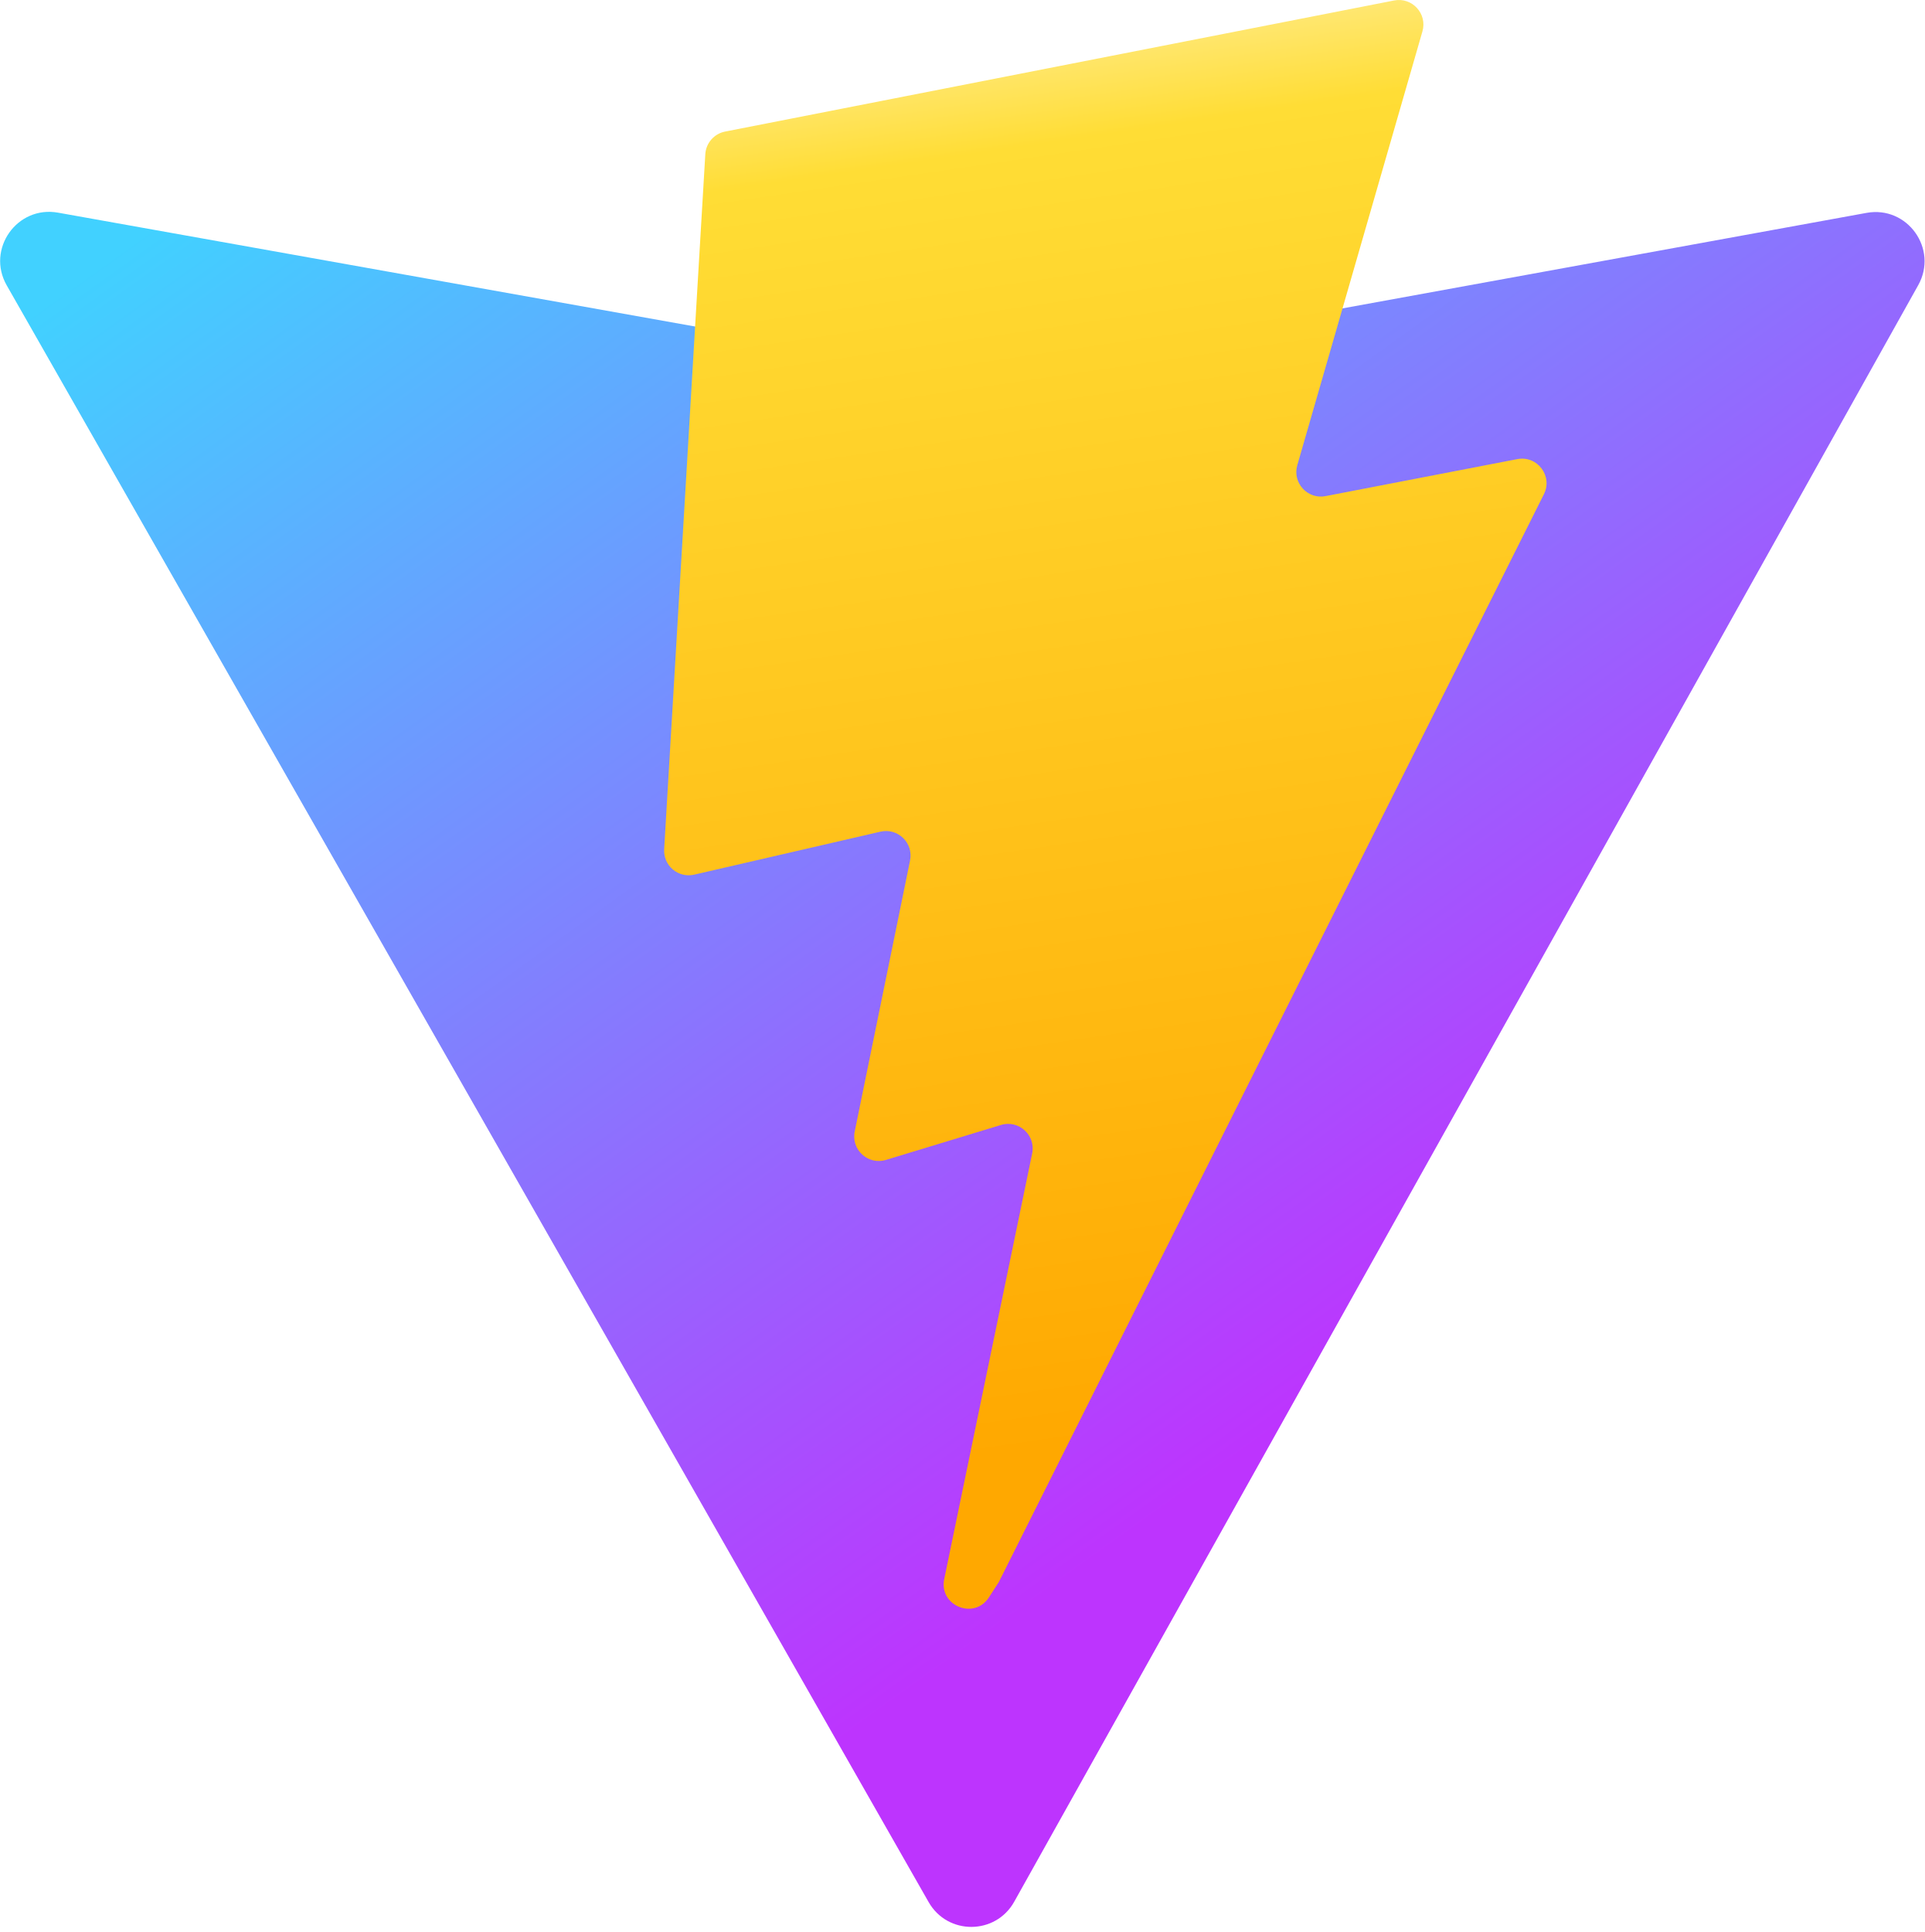
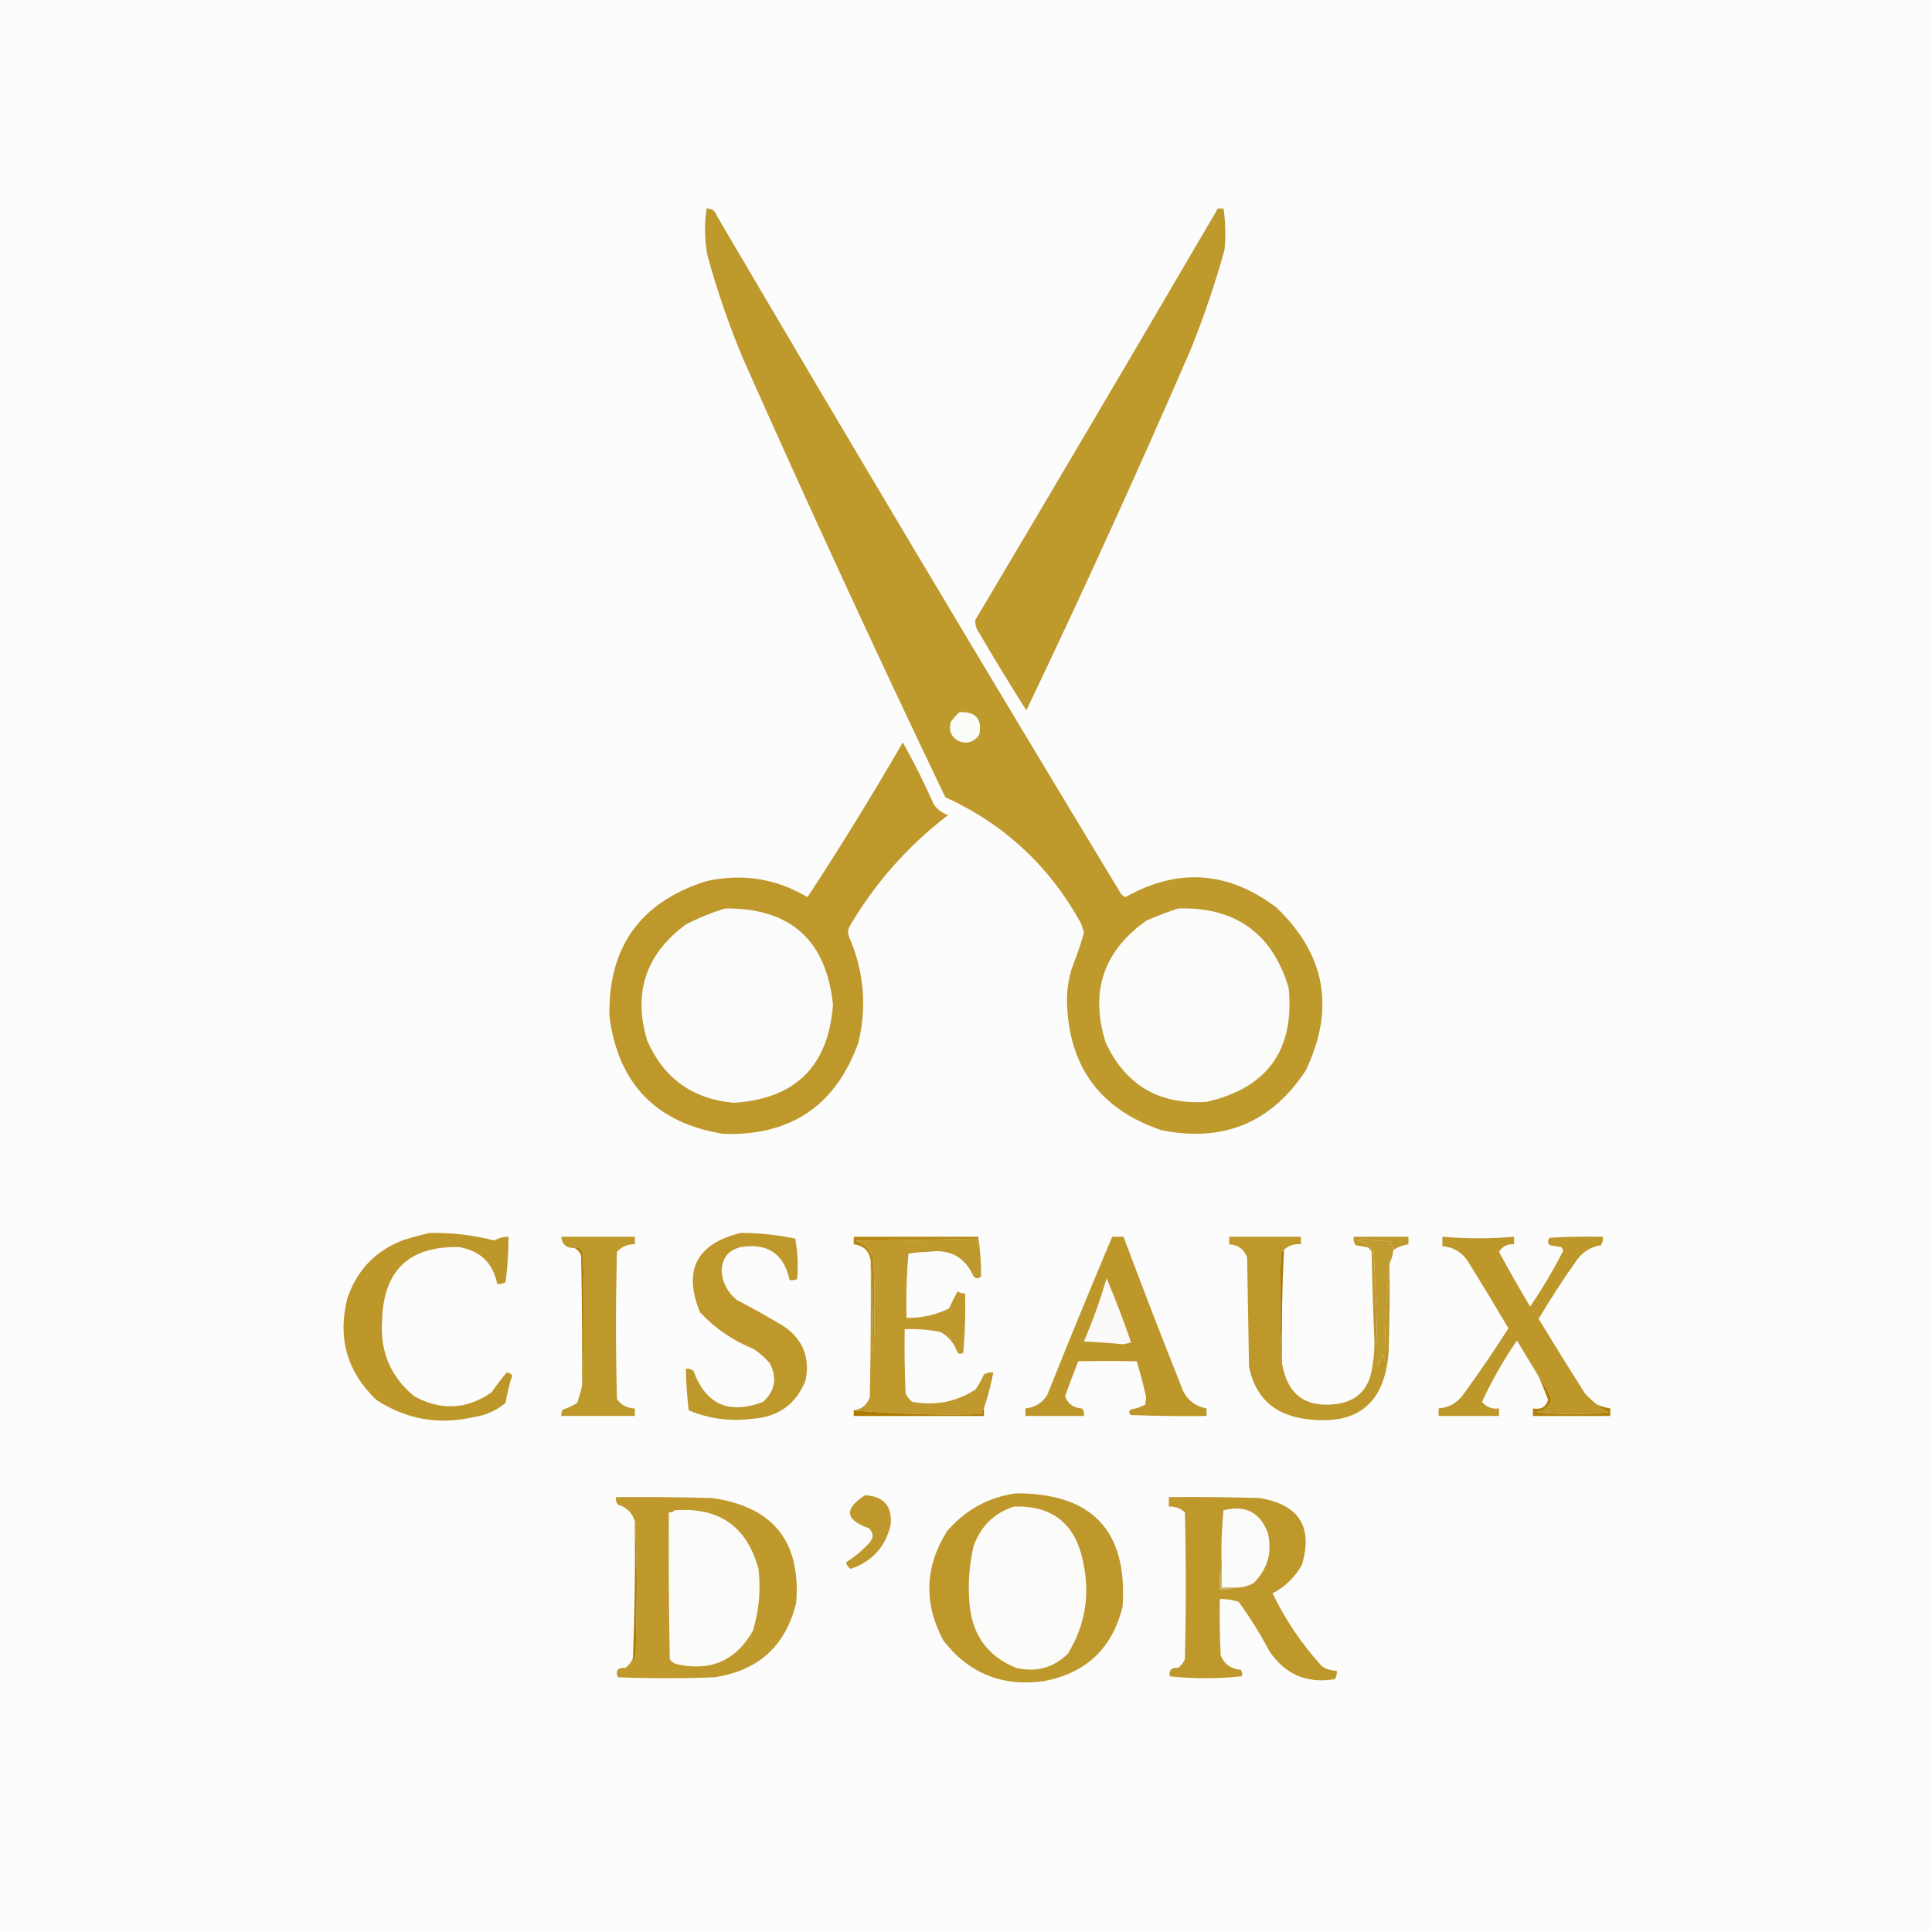
- <svg xmlns="http://www.w3.org/2000/svg" aria-hidden="true" role="img" class="iconify iconify--logos" width="31.88" height="32" preserveAspectRatio="xMidYMid meet" viewBox="0 0 256 257">
-   <defs>
-     <linearGradient id="IconifyId1813088fe1fbc01fb466" x1="-.828%" x2="57.636%" y1="7.652%" y2="78.411%">
-       <stop offset="0%" stop-color="#41D1FF" />
-       <stop offset="100%" stop-color="#BD34FE" />
-     </linearGradient>
-     <linearGradient id="IconifyId1813088fe1fbc01fb467" x1="43.376%" x2="50.316%" y1="2.242%" y2="89.03%">
-       <stop offset="0%" stop-color="#FFEA83" />
-       <stop offset="8.333%" stop-color="#FFDD35" />
-       <stop offset="100%" stop-color="#FFA800" />
-     </linearGradient>
-   </defs>
-   <path fill="url(#IconifyId1813088fe1fbc01fb466)" d="M255.153 37.938L134.897 252.976c-2.483 4.44-8.862 4.466-11.382.048L.875 37.958c-2.746-4.814 1.371-10.646 6.827-9.67l120.385 21.517a6.537 6.537 0 0 0 2.322-.004l117.867-21.483c5.438-.991 9.574 4.796 6.877 9.62Z" />
-   <path fill="url(#IconifyId1813088fe1fbc01fb467)" d="M185.432.063L96.44 17.501a3.268 3.268 0 0 0-2.634 3.014l-5.474 92.456a3.268 3.268 0 0 0 3.997 3.378l24.777-5.718c2.318-.535 4.413 1.507 3.936 3.838l-7.361 36.047c-.495 2.426 1.782 4.5 4.151 3.78l15.304-4.649c2.372-.72 4.652 1.36 4.15 3.788l-11.698 56.621c-.732 3.542 3.979 5.473 5.943 2.437l1.313-2.028l72.516-144.72c1.215-2.423-.88-5.186-3.54-4.672l-25.505 4.922c-2.396.462-4.435-1.77-3.759-4.114l16.646-57.705c.677-2.35-1.37-4.583-3.769-4.113Z" />
+ <svg xmlns="http://www.w3.org/2000/svg" version="1.1" width="1024px" height="1024px" style="shape-rendering:geometricPrecision; text-rendering:geometricPrecision; image-rendering:optimizeQuality; fill-rule:evenodd; clip-rule:evenodd">
+   <g>
+     <path style="opacity:1" fill="#fcfcfc" d="M -0.5,-0.5 C 340.833,-0.5 682.167,-0.5 1023.5,-0.5C 1023.5,340.833 1023.5,682.167 1023.5,1023.5C 682.167,1023.5 340.833,1023.5 -0.5,1023.5C -0.5,682.167 -0.5,340.833 -0.5,-0.5 Z" />
+   </g>
+   <g>
+     <path style="opacity:1" fill="#be992c" d="M 645.5,110.5 C 646.5,110.5 647.5,110.5 648.5,110.5C 649.559,117.798 649.726,125.131 649,132.5C 644.002,150.495 638.002,168.161 631,185.5C 603.162,249.672 574.162,313.339 544,376.5C 535.416,363 527.082,349.333 519,335.5C 517.41,333.35 516.743,331.017 517,328.5C 560.108,255.943 602.942,183.276 645.5,110.5 Z" />
+   </g>
+   <g>
+     <path style="opacity:1" fill="#be992c" d="M 374.5,110.5 C 377.292,110.452 379.125,111.785 380,114.5C 450.578,234.663 521.911,354.329 594,473.5C 594.689,474.357 595.522,475.023 596.5,475.5C 624.33,459.83 650.996,461.664 676.5,481C 702.622,505.952 707.788,534.785 692,567.5C 673.765,595.145 648.265,605.645 615.5,599C 582.737,587.852 566.071,564.852 565.5,530C 565.557,524.384 566.39,518.884 568,513.5C 570.465,507.273 572.631,500.94 574.5,494.5C 574.101,492.803 573.601,491.137 573,489.5C 556.345,459.175 532.345,436.841 501,422.5C 464.239,345.646 428.572,268.312 394,190.5C 386.472,172.583 380.139,154.25 375,135.5C 373.404,127.17 373.237,118.837 374.5,110.5 Z" />
+   </g>
+   <g>
+     <path style="opacity:1" fill="#fbfbf8" d="M 508.5,377.5 C 517.207,377.037 520.707,381.037 519,389.5C 516.398,393.212 512.898,394.378 508.5,393C 504.139,390.774 502.639,387.274 504,382.5C 505.366,380.638 506.866,378.972 508.5,377.5 Z" />
+   </g>
+   <g>
+     <path style="opacity:1" fill="#be982b" d="M 478.5,393.5 C 484.481,404.129 489.981,415.129 495,426.5C 496.938,429.106 499.438,430.939 502.5,432C 481.082,448.415 463.582,468.249 450,491.5C 449.333,493.167 449.333,494.833 450,496.5C 457.884,514.619 459.551,533.285 455,552.5C 443.04,585.913 419.207,602.08 383.5,601C 347.752,595.252 327.586,574.419 323,538.5C 322.335,501.831 339.501,477.998 374.5,467C 393.517,462.805 411.35,465.639 428,475.5C 445.596,448.642 462.43,421.308 478.5,393.5 Z" />
+   </g>
+   <g>
+     <path style="opacity:1" fill="#fbfbfb" d="M 384.5,481.5 C 418.932,481.265 437.932,498.265 441.5,532.5C 439.097,565.07 421.597,582.403 389,584.5C 367.131,582.569 351.798,571.569 343,551.5C 335.44,526.179 342.274,505.679 363.5,490C 370.342,486.45 377.342,483.616 384.5,481.5 Z" />
+   </g>
+   <g>
+     <path style="opacity:1" fill="#fbfbfa" d="M 624.5,481.5 C 654.797,480.65 674.297,494.65 683,523.5C 686.261,556.49 671.761,576.657 639.5,584C 614.362,585.688 596.528,575.188 586,552.5C 577.604,525.687 584.771,504.187 607.5,488C 613.16,485.507 618.826,483.341 624.5,481.5 Z" />
+   </g>
+   <g>
+     <path style="opacity:1" fill="#be992c" d="M 308.5,734.5 C 309.658,712.543 309.824,689.21 309,664.5C 308.166,661.741 306.666,660.741 304.5,661.5C 300.205,661.55 297.872,659.55 297.5,655.5C 310.5,655.5 323.5,655.5 336.5,655.5C 336.5,656.833 336.5,658.167 336.5,659.5C 332.69,659.379 329.523,660.712 327,663.5C 326.333,689.5 326.333,715.5 327,741.5C 329.237,744.758 332.403,746.425 336.5,746.5C 336.5,747.833 336.5,749.167 336.5,750.5C 323.5,750.5 310.5,750.5 297.5,750.5C 297.33,749.178 297.663,748.011 298.5,747C 301.22,746.203 303.72,745.037 306,743.5C 306.973,740.421 307.806,737.421 308.5,734.5 Z" />
+   </g>
+   <g>
+     <path style="opacity:1" fill="#bf992e" d="M 518.5,655.5 C 519.533,662.344 520.033,669.344 520,676.5C 518.667,677.833 517.333,677.833 516,676.5C 511.393,666.192 503.393,661.859 492,663.5C 488.447,663.537 484.947,663.87 481.5,664.5C 480.501,675.814 480.168,687.147 480.5,698.5C 488.44,698.639 495.94,696.972 503,693.5C 504.411,690.421 505.911,687.421 507.5,684.5C 508.736,685.246 510.07,685.579 511.5,685.5C 511.82,696.082 511.487,706.582 510.5,717C 509.5,717.667 508.5,717.667 507.5,717C 505.913,712.151 502.913,708.484 498.5,706C 492.231,704.743 485.898,704.243 479.5,704.5C 479.333,715.838 479.5,727.172 480,738.5C 480.785,740.286 481.951,741.786 483.5,743C 495.614,745.219 506.78,743.052 517,736.5C 518.753,733.995 520.253,731.329 521.5,728.5C 523.045,727.548 524.712,727.215 526.5,727.5C 525.199,734.036 523.532,740.37 521.5,746.5C 520.596,747.209 520.263,748.209 520.5,749.5C 497.603,750.14 474.936,749.473 452.5,747.5C 456.752,746.949 459.585,744.616 461,740.5C 461.5,716.502 461.667,692.502 461.5,668.5C 462.332,684.995 462.832,701.662 463,718.5C 463.667,701.5 463.667,684.5 463,667.5C 461.722,662.388 458.555,659.055 453.5,657.5C 474.776,657.392 496.109,657.059 517.5,656.5C 518.003,661.5 518.336,661.167 518.5,655.5 Z" />
+   </g>
+   <g>
+     <path style="opacity:1" fill="#be982b" d="M 680.5,662.5 C 679.778,662.918 679.278,663.584 679,664.5C 678.177,685.211 678.344,704.544 679.5,722.5C 682.289,739.428 692.289,746.595 709.5,744C 719.306,742.194 725.139,736.361 727,726.5C 727.929,721.713 728.429,716.88 728.5,712C 727.809,695.84 727.309,679.674 727,663.5C 726.5,662.333 725.667,661.5 724.5,661C 722.5,660.667 720.5,660.333 718.5,660C 717.62,658.644 717.286,657.144 717.5,655.5C 727.167,655.5 736.833,655.5 746.5,655.5C 746.5,656.833 746.5,658.167 746.5,659.5C 743.62,659.94 740.954,660.94 738.5,662.5C 738.489,660.983 737.823,659.816 736.5,659C 736.833,658.667 737.167,658.333 737.5,658C 732.309,657.703 727.143,657.203 722,656.5C 721.167,656.833 720.333,657.167 719.5,657.5C 722.908,658.284 725.741,659.951 728,662.5C 729.248,683.134 729.915,703.801 730,724.5C 731.273,722.286 732.273,719.953 733,717.5C 733.333,718.833 733.667,720.167 734,721.5C 734.013,703.397 734.847,686.064 736.5,669.5C 736.667,685.17 736.5,700.837 736,716.5C 734.004,744.146 719.171,755.979 691.5,752C 675.193,749.69 665.359,740.524 662,724.5C 661.667,705.167 661.333,685.833 661,666.5C 659.394,662.108 656.228,659.775 651.5,659.5C 651.5,658.167 651.5,656.833 651.5,655.5C 664.167,655.5 676.833,655.5 689.5,655.5C 689.5,656.833 689.5,658.167 689.5,659.5C 685.997,659.129 682.997,660.129 680.5,662.5 Z" />
+   </g>
+   <g>
+     <path style="opacity:1" fill="#be982b" d="M 392.5,653.5 C 402.28,653.469 411.947,654.469 421.5,656.5C 422.78,663.704 423.113,670.871 422.5,678C 421.207,678.49 419.873,678.657 418.5,678.5C 415.481,664.479 406.814,658.646 392.5,661C 386.029,662.639 382.696,666.806 382.5,673.5C 382.917,679.834 385.584,685.001 390.5,689C 398.995,693.413 407.328,698.08 415.5,703C 425.535,709.914 429.368,719.414 427,731.5C 422.004,744.276 412.504,751.109 398.5,752C 386.9,753.478 375.734,751.978 365,747.5C 364.168,740.185 363.668,732.852 363.5,725.5C 364.978,725.238 366.311,725.571 367.5,726.5C 374.052,744.422 386.386,749.922 404.5,743C 410.843,737.105 412.01,730.271 408,722.5C 405.463,719.628 402.63,717.128 399.5,715C 388.524,710.6 379.024,704.1 371,695.5C 361.961,673.245 369.128,659.245 392.5,653.5 Z" />
+   </g>
+   <g>
+     <path style="opacity:1" fill="#b58913" d="M 518.5,655.5 C 518.336,661.167 518.003,661.5 517.5,656.5C 496.109,657.059 474.776,657.392 453.5,657.5C 458.555,659.055 461.722,662.388 463,667.5C 463.667,684.5 463.667,701.5 463,718.5C 462.832,701.662 462.332,684.995 461.5,668.5C 460.833,663.167 457.833,660.167 452.5,659.5C 452.5,658.167 452.5,656.833 452.5,655.5C 474.5,655.5 496.5,655.5 518.5,655.5 Z" />
+   </g>
+   <g>
+     <path style="opacity:1" fill="#be972b" d="M 589.5,655.5 C 591.5,655.5 593.5,655.5 595.5,655.5C 605.362,681.915 615.529,708.249 626,734.5C 628.191,741.195 632.691,745.195 639.5,746.5C 639.5,747.833 639.5,749.167 639.5,750.5C 626.163,750.667 612.829,750.5 599.5,750C 598.167,749 598.167,748 599.5,747C 602.149,746.548 604.649,745.714 607,744.5C 607.167,743.167 607.333,741.833 607.5,740.5C 606.035,734.107 604.369,727.774 602.5,721.5C 592.097,721.334 581.764,721.334 571.5,721.5C 569.068,727.628 566.735,733.794 564.5,740C 565.991,744.093 568.991,746.26 573.5,746.5C 574.429,747.689 574.762,749.022 574.5,750.5C 564.167,750.5 553.833,750.5 543.5,750.5C 543.5,749.167 543.5,747.833 543.5,746.5C 548.482,746.012 552.315,743.678 555,739.5C 566.239,711.36 577.739,683.36 589.5,655.5 Z" />
+   </g>
+   <g>
+     <path style="opacity:1" fill="#be972a" d="M 846.5,744.5 C 847.591,746.135 849.591,747.468 852.5,748.5C 839.833,749.833 827.167,749.833 814.5,748.5C 818.589,747.97 821.256,745.804 822.5,742C 820.779,737.382 818.446,733.216 815.5,729.5C 811.692,723.23 807.859,716.897 804,710.5C 796.927,720.812 790.76,731.646 785.5,743C 787.808,745.816 790.808,746.983 794.5,746.5C 794.5,747.833 794.5,749.167 794.5,750.5C 783.833,750.5 773.167,750.5 762.5,750.5C 762.5,749.167 762.5,747.833 762.5,746.5C 768.27,746.03 772.77,743.363 776,738.5C 784.21,727.243 792.043,715.743 799.5,704C 792.466,692.1 785.299,680.266 778,668.5C 774.752,663.629 770.252,660.963 764.5,660.5C 764.5,658.833 764.5,657.167 764.5,655.5C 777.158,656.584 789.825,656.584 802.5,655.5C 802.5,656.833 802.5,658.167 802.5,659.5C 799.01,659.245 796.343,660.578 794.5,663.5C 799.8,673.295 805.3,682.962 811,692.5C 817.47,683.063 823.303,673.23 828.5,663C 828.355,662.228 828.022,661.561 827.5,661C 825.5,660.667 823.5,660.333 821.5,660C 820.167,658.667 820.167,657.333 821.5,656C 830.827,655.5 840.161,655.334 849.5,655.5C 849.714,657.144 849.38,658.644 848.5,660C 843.332,660.834 839.165,663.334 836,667.5C 828.758,677.741 821.924,688.241 815.5,699C 823.535,712.234 831.702,725.401 840,738.5C 842.063,740.734 844.229,742.734 846.5,744.5 Z" />
+   </g>
+   <g>
+     <path style="opacity:1" fill="#be972a" d="M 227.5,653.5 C 239.186,653.232 250.686,654.565 262,657.5C 264.27,656.14 266.77,655.473 269.5,655.5C 269.522,663.53 269.022,671.53 268,679.5C 266.644,680.38 265.144,680.714 263.5,680.5C 261.389,669.558 254.723,663.058 243.5,661C 216.694,660.303 203.027,673.47 202.5,700.5C 201.515,716.68 207.181,729.847 219.5,740C 233.642,747.792 247.308,747.125 260.5,738C 263.068,734.333 265.735,730.833 268.5,727.5C 269.737,727.556 270.737,728.056 271.5,729C 269.957,733.708 268.79,738.541 268,743.5C 263.249,747.533 257.749,750.033 251.5,751C 232.764,755.407 215.43,752.407 199.5,742C 184.034,727.258 178.867,709.425 184,688.5C 189.074,673.092 199.241,662.592 214.5,657C 218.929,655.682 223.262,654.516 227.5,653.5 Z" />
+   </g>
+   <g>
+     <path style="opacity:1" fill="#c09b2f" d="M 738.5,662.5 C 738.279,665.067 737.612,667.401 736.5,669.5C 734.847,686.064 734.013,703.397 734,721.5C 733.667,720.167 733.333,718.833 733,717.5C 732.273,719.953 731.273,722.286 730,724.5C 729.915,703.801 729.248,683.134 728,662.5C 725.741,659.951 722.908,658.284 719.5,657.5C 720.333,657.167 721.167,656.833 722,656.5C 727.143,657.203 732.309,657.703 737.5,658C 737.167,658.333 736.833,658.667 736.5,659C 737.823,659.816 738.489,660.983 738.5,662.5 Z" />
+   </g>
+   <g>
+     <path style="opacity:1" fill="#fbfaf8" d="M 586.5,677.5 C 591.198,688.578 595.531,699.911 599.5,711.5C 598.167,711.833 596.833,712.167 595.5,712.5C 588.514,711.824 581.514,711.324 574.5,711C 579.195,700.081 583.195,688.914 586.5,677.5 Z" />
+   </g>
+   <g>
+     <path style="opacity:1" fill="#ae7f02" d="M 304.5,661.5 C 306.666,660.741 308.166,661.741 309,664.5C 309.824,689.21 309.658,712.543 308.5,734.5C 308.667,711.498 308.5,688.498 308,665.5C 307.34,663.676 306.173,662.343 304.5,661.5 Z" />
+   </g>
+   <g>
+     <path style="opacity:1" fill="#ab7a03" d="M 680.5,662.5 C 679.536,682.466 679.202,702.466 679.5,722.5C 678.344,704.544 678.177,685.211 679,664.5C 679.278,663.584 679.778,662.918 680.5,662.5 Z" />
+   </g>
+   <g>
+     <path style="opacity:1" fill="#ad7b00" d="M 521.5,746.5 C 521.5,747.833 521.5,749.167 521.5,750.5C 498.5,750.5 475.5,750.5 452.5,750.5C 452.5,749.5 452.5,748.5 452.5,747.5C 474.936,749.473 497.603,750.14 520.5,749.5C 520.263,748.209 520.596,747.209 521.5,746.5 Z" />
+   </g>
+   <g>
+     <path style="opacity:1" fill="#b1810b" d="M 815.5,729.5 C 818.446,733.216 820.779,737.382 822.5,742C 821.256,745.804 818.589,747.97 814.5,748.5C 827.167,749.833 839.833,749.833 852.5,748.5C 849.591,747.468 847.591,746.135 846.5,744.5C 848.746,745.455 851.079,746.122 853.5,746.5C 853.5,747.833 853.5,749.167 853.5,750.5C 839.833,750.5 826.167,750.5 812.5,750.5C 812.5,749.167 812.5,747.833 812.5,746.5C 816.651,747.267 819.317,745.767 820.5,742C 818.966,737.768 817.3,733.601 815.5,729.5 Z" />
+   </g>
+   <g>
+     <path style="opacity:1" fill="#be982c" d="M 458.5,792.5 C 468.595,793.096 473.095,798.43 472,808.5C 469.231,819.939 462.231,827.606 451,831.5C 449.558,830.788 448.725,829.621 448.5,828C 453.097,825.103 457.264,821.603 461,817.5C 463.151,814.784 462.984,812.284 460.5,810C 447.896,805.566 447.229,799.733 458.5,792.5 Z" />
+   </g>
+   <g>
+     <path style="opacity:1" fill="#be982b" d="M 538.5,791.5 C 578.885,791.381 597.718,811.381 595,851.5C 589.62,873.547 575.786,886.714 553.5,891C 531.389,894.186 513.555,887.019 500,869.5C 489.46,849.743 490.127,830.41 502,811.5C 511.752,800.211 523.919,793.544 538.5,791.5 Z" />
+   </g>
+   <g>
+     <path style="opacity:1" fill="#bf992c" d="M 335.5,878.5 C 335.369,879.239 335.536,879.906 336,880.5C 336.333,878.833 336.667,877.167 337,875.5C 337.167,863.833 337.333,852.167 337.5,840.5C 337.51,828.425 337.177,817.092 336.5,806.5C 335.245,801.911 332.245,798.911 327.5,797.5C 326.571,796.311 326.238,794.978 326.5,793.5C 343.503,793.333 360.503,793.5 377.5,794C 409.772,798.599 424.606,817.099 422,849.5C 416.428,872.401 401.928,885.568 378.5,889C 361.5,889.667 344.5,889.667 327.5,889C 326.028,885.448 327.362,883.782 331.5,884C 333.469,882.5 334.802,880.667 335.5,878.5 Z" />
+   </g>
+   <g>
+     <path style="opacity:1" fill="#be982b" d="M 619.5,793.5 C 635.503,793.333 651.503,793.5 667.5,794C 688.541,797.358 696.041,809.191 690,829.5C 686.28,836.054 681.114,841.054 674.5,844.5C 681.31,858.629 689.976,871.463 700.5,883C 702.909,884.707 705.575,885.54 708.5,885.5C 708.714,887.144 708.38,888.644 707.5,890C 692.881,892.437 681.381,887.604 673,875.5C 668.126,866.247 662.626,857.413 656.5,849C 653.243,847.957 649.91,847.457 646.5,847.5C 646.334,857.506 646.5,867.506 647,877.5C 648.927,882.059 652.427,884.559 657.5,885C 658.517,886.049 658.684,887.216 658,888.5C 645.333,889.833 632.667,889.833 620,888.5C 619.411,885.21 620.911,883.71 624.5,884C 626.049,882.786 627.215,881.286 628,879.5C 628.667,853.5 628.667,827.5 628,801.5C 625.581,799.415 622.747,798.415 619.5,798.5C 619.5,796.833 619.5,795.167 619.5,793.5 Z" />
+   </g>
+   <g>
+     <path style="opacity:1" fill="#fbfbfa" d="M 537.5,798.5 C 557.73,797.886 569.896,807.553 574,827.5C 577.918,844.989 575.252,861.322 566,876.5C 558.29,884.028 549.123,886.528 538.5,884C 523.947,878.09 515.78,867.257 514,851.5C 512.894,840.693 513.561,830.026 516,819.5C 519.811,808.854 526.977,801.854 537.5,798.5 Z" />
+   </g>
+   <g>
+     <path style="opacity:1" fill="#fbfbfa" d="M 357.5,800.5 C 380.978,798.641 395.811,808.974 402,831.5C 403.324,842.743 402.324,853.743 399,864.5C 389.936,880.276 376.436,886.109 358.5,882C 357.069,881.535 355.903,880.701 355,879.5C 354.5,853.502 354.333,827.502 354.5,801.5C 355.791,801.737 356.791,801.404 357.5,800.5 Z" />
+   </g>
+   <g>
+     <path style="opacity:1" fill="#fbfbfa" d="M 654.5,841.5 C 652.167,841.5 649.833,841.5 647.5,841.5C 647.5,837.5 647.5,833.5 647.5,829.5C 647.168,819.81 647.502,810.144 648.5,800.5C 660.037,797.518 667.871,801.518 672,812.5C 674.378,822.834 671.878,831.668 664.5,839C 661.392,840.759 658.059,841.592 654.5,841.5 Z" />
+   </g>
+   <g>
+     <path style="opacity:1" fill="#d0b564" d="M 647.5,829.5 C 647.5,833.5 647.5,837.5 647.5,841.5C 649.833,841.5 652.167,841.5 654.5,841.5C 652.052,842.473 649.385,842.806 646.5,842.5C 646.182,837.968 646.515,833.634 647.5,829.5 Z" />
+   </g>
+   <g>
+     <path style="opacity:1" fill="#ad7d02" d="M 335.5,878.5 C 336.428,854.517 336.761,830.517 336.5,806.5C 337.177,817.092 337.51,828.425 337.5,840.5C 337.333,852.167 337.167,863.833 337,875.5C 336.667,877.167 336.333,878.833 336,880.5C 335.536,879.906 335.369,879.239 335.5,878.5 Z" />
+   </g>
</svg>
